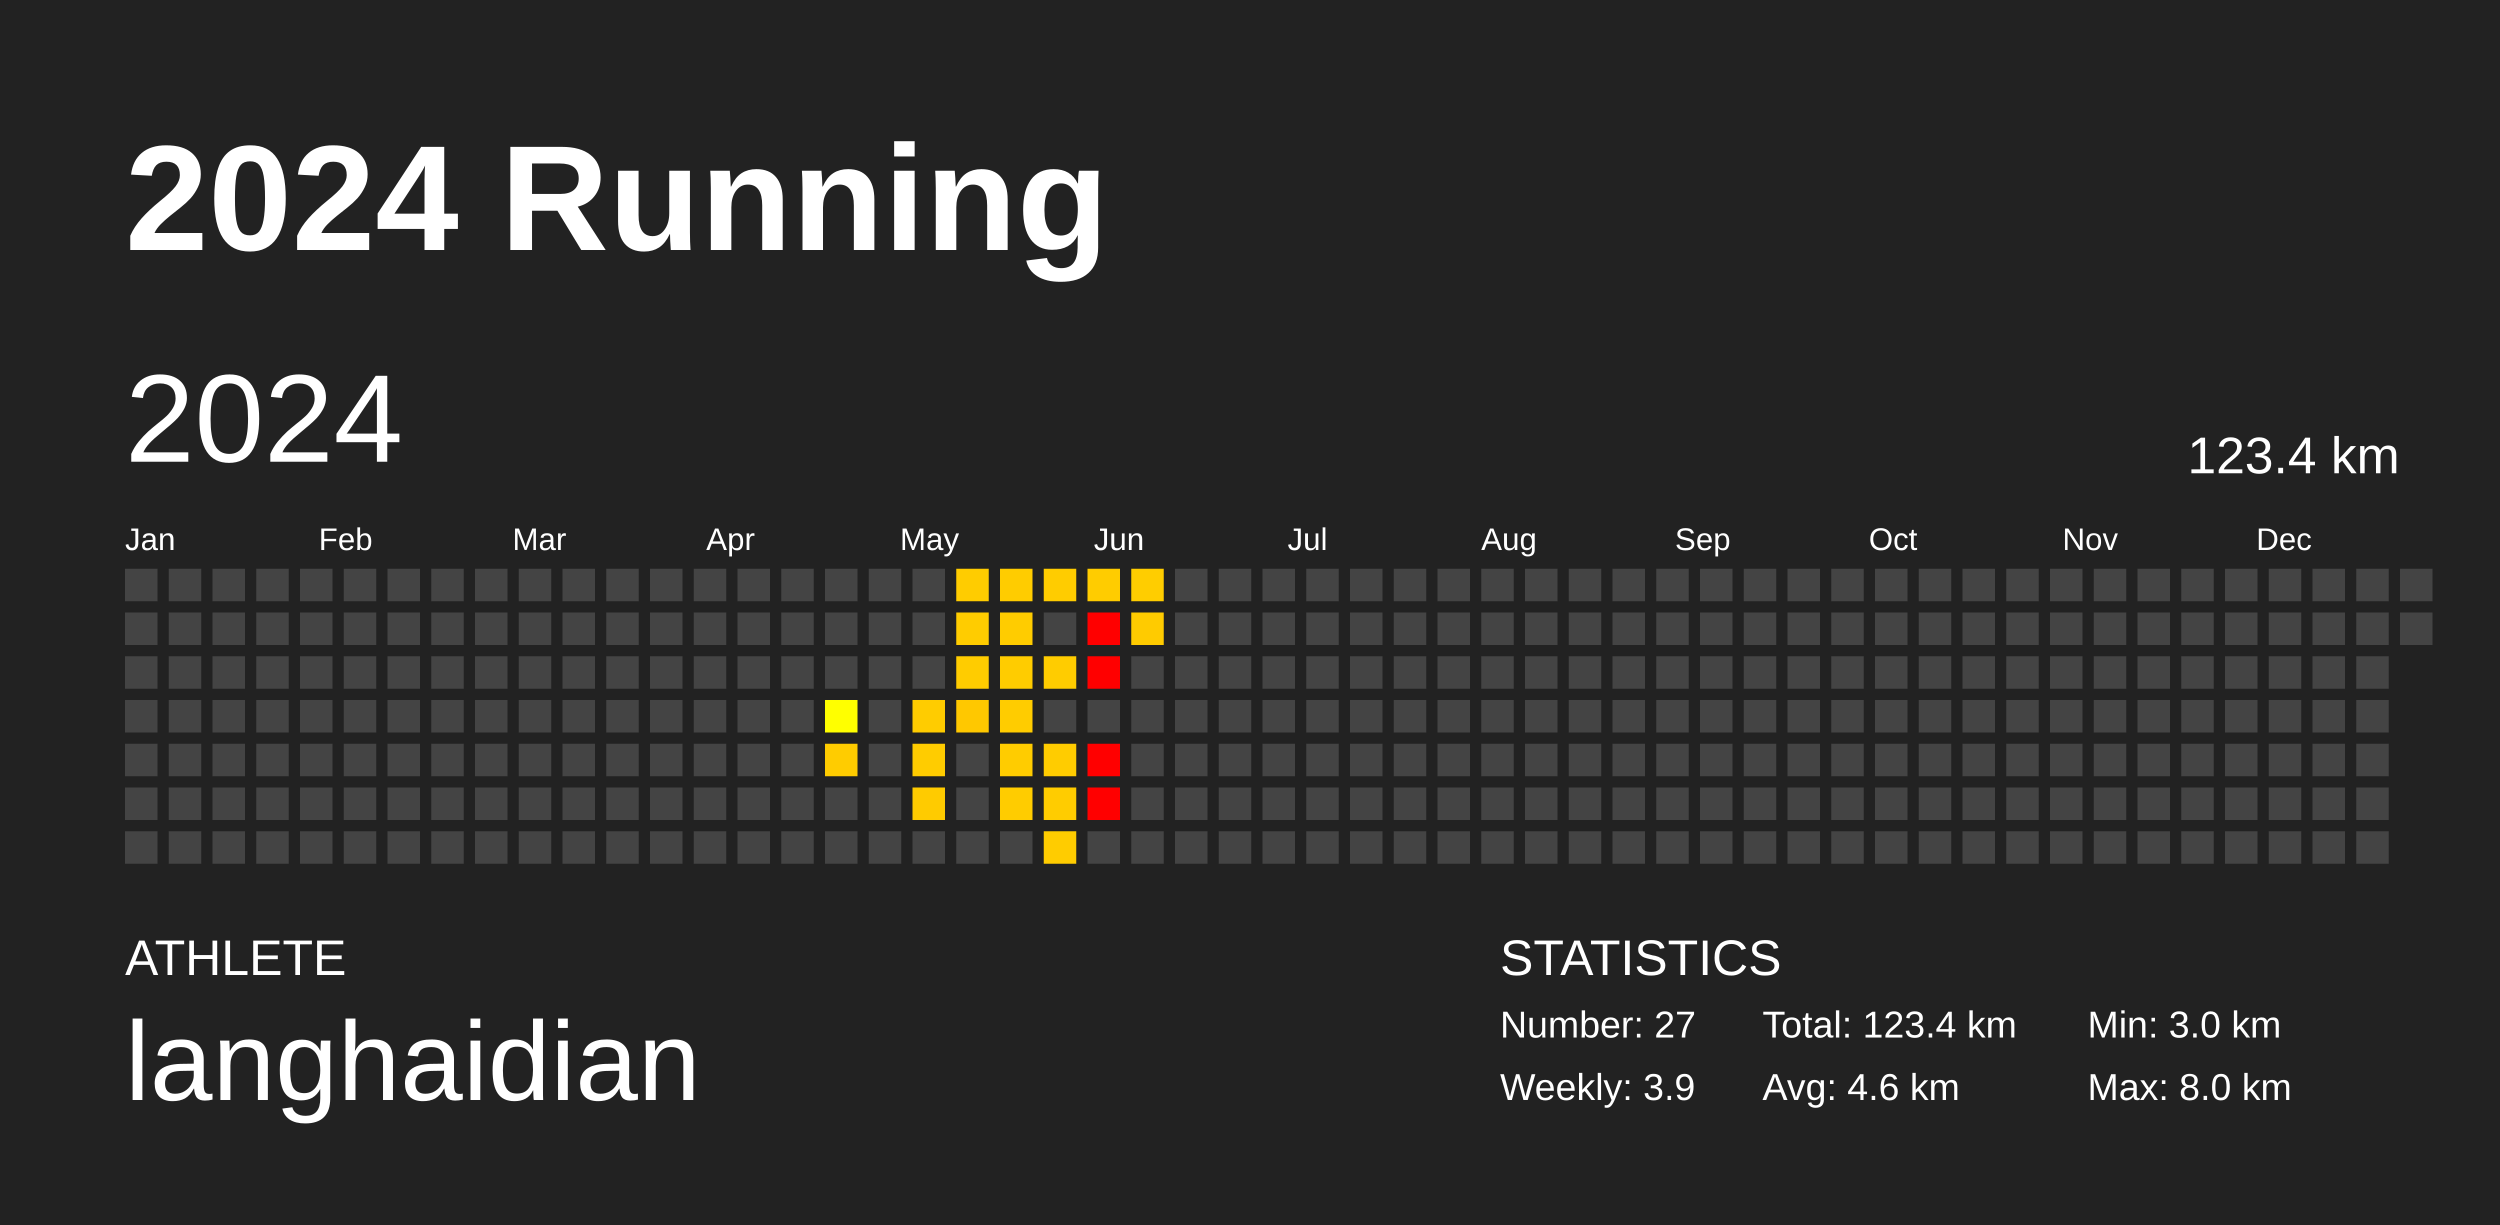
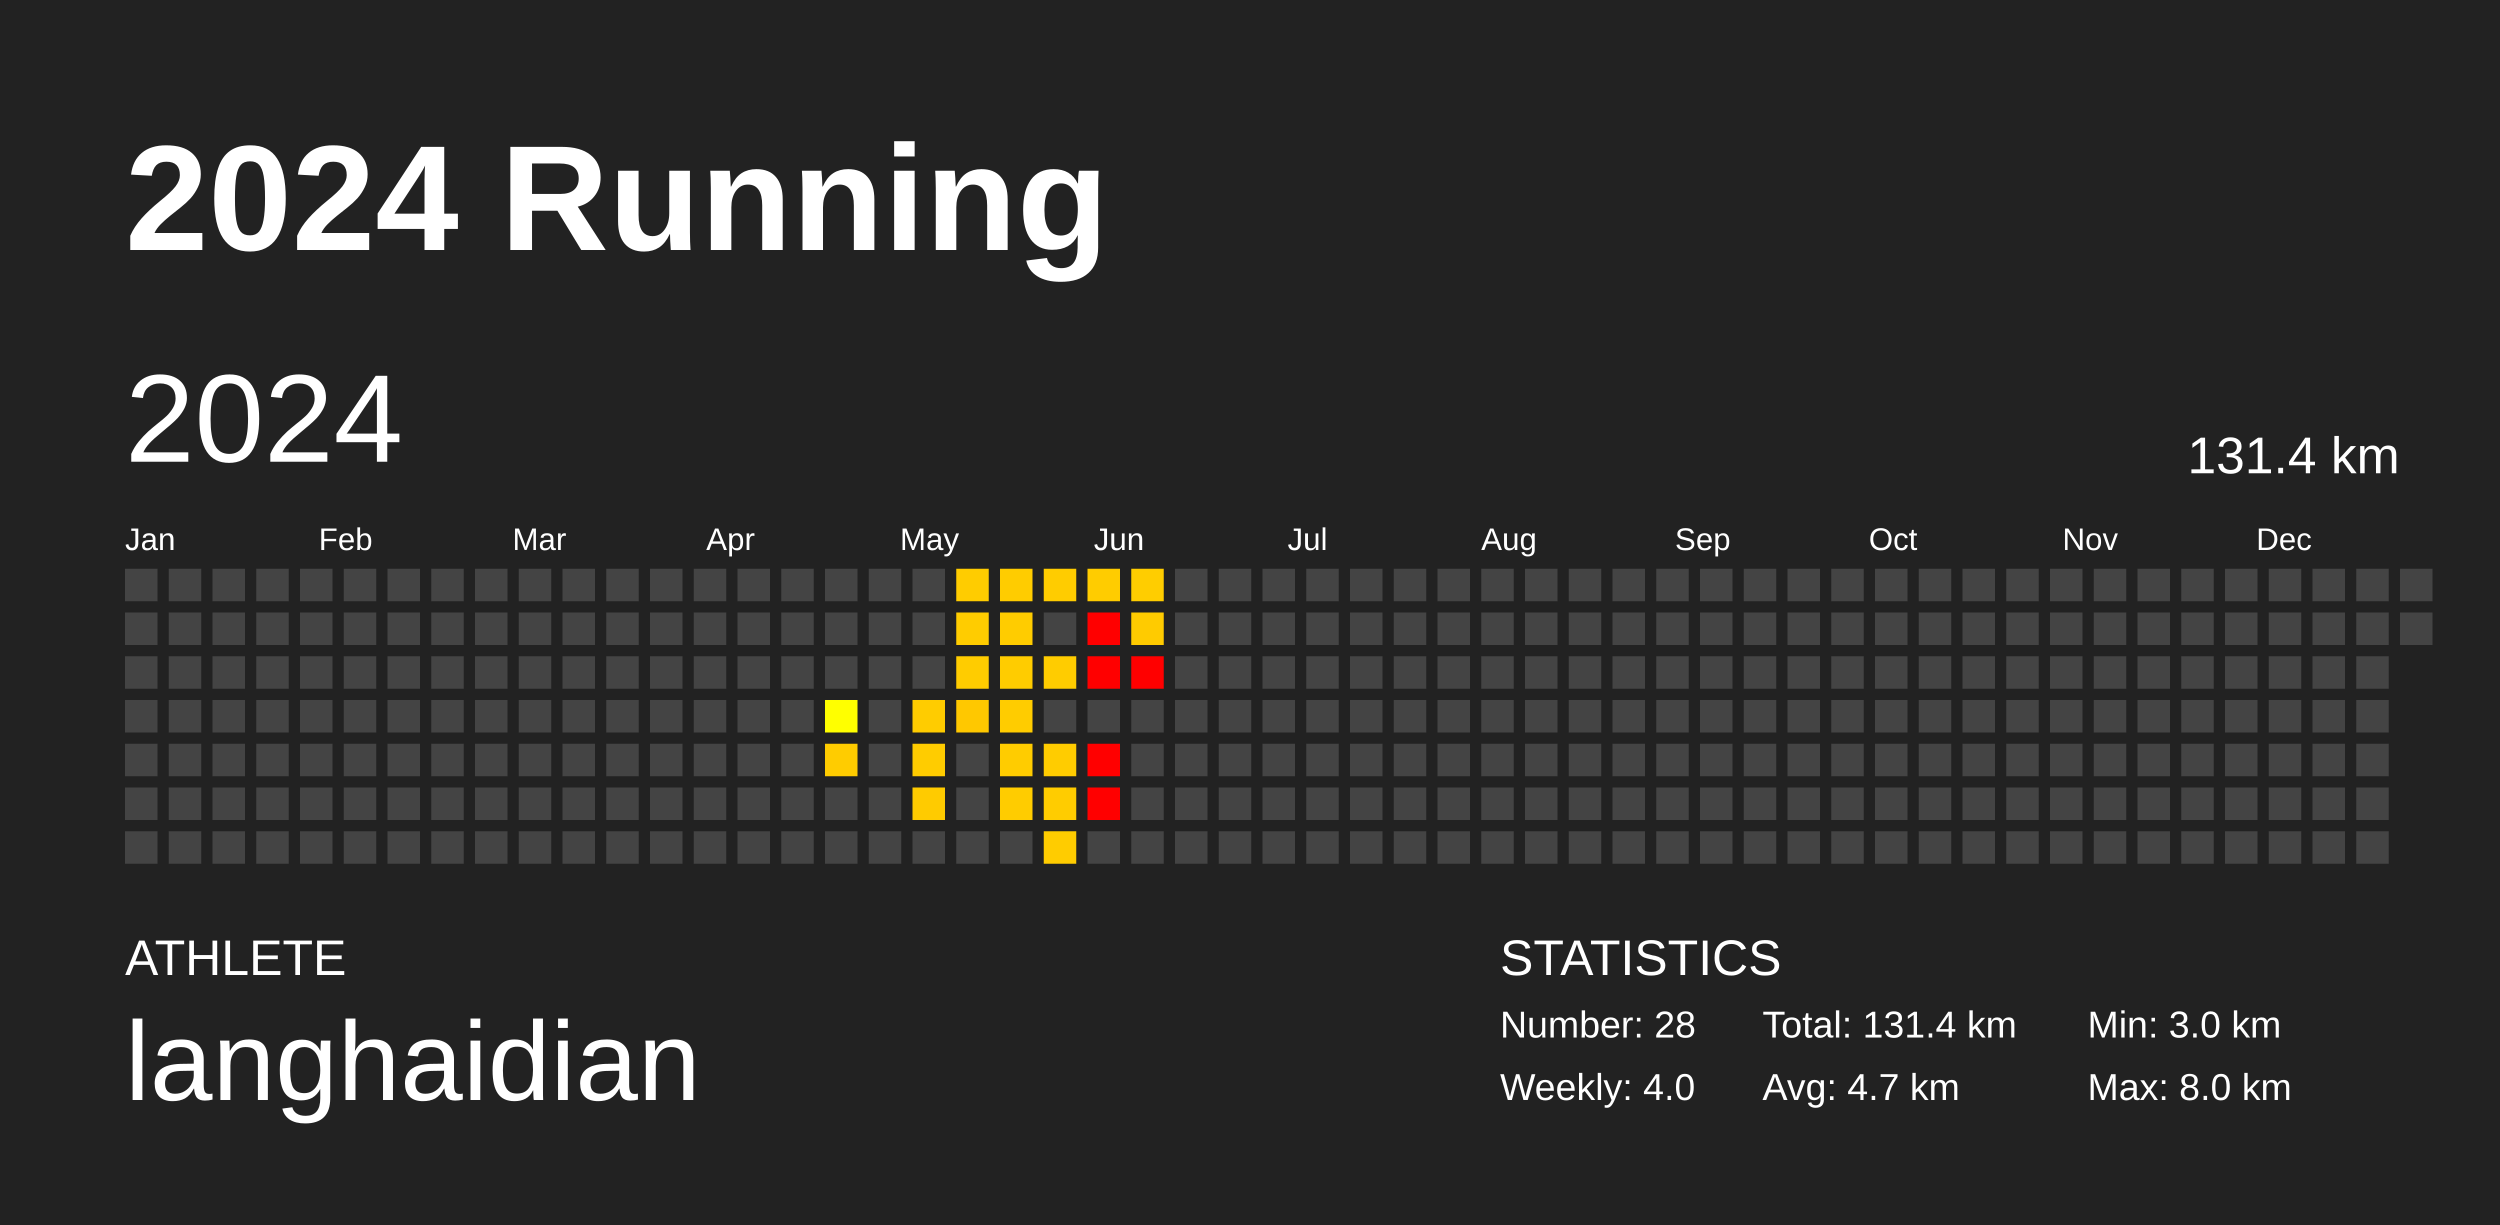
<svg xmlns="http://www.w3.org/2000/svg" baseProfile="full" height="98mm" version="1.1" viewBox="0,0,200,98" width="200mm">
  <defs />
  <rect fill="#222222" height="98" width="200" x="0" y="0" />
  <text fill="#FFFFFF" style="font-size:12px; font-family:Arial; font-weight:bold;" x="10" y="20">2024 Running</text>
  <text fill="#FFFFFF" style="font-size:4px; font-family:Arial" x="10" y="78">ATHLETE</text>
  <text fill="#FFFFFF" style="font-size:9px; font-family:Arial" x="10" y="88">langhaidian</text>
  <text fill="#FFFFFF" style="font-size:4px; font-family:Arial" x="120" y="78">STATISTICS</text>
-   <text fill="#FFFFFF" style="font-size:3px; font-family:Arial" x="120" y="83">Number: 27</text>
-   <text fill="#FFFFFF" style="font-size:3px; font-family:Arial" x="120" y="88">Weekly: 3.9</text>
-   <text fill="#FFFFFF" style="font-size:3px; font-family:Arial" x="141" y="83">Total: 123.4 km</text>
-   <text fill="#FFFFFF" style="font-size:3px; font-family:Arial" x="141" y="88">Avg: 4.6 km</text>
+   <text fill="#FFFFFF" style="font-size:3px; font-family:Arial" x="120" y="83">Number: 28</text>
+   <text fill="#FFFFFF" style="font-size:3px; font-family:Arial" x="120" y="88">Weekly: 4.0</text>
+   <text fill="#FFFFFF" style="font-size:3px; font-family:Arial" x="141" y="83">Total: 131.4 km</text>
+   <text fill="#FFFFFF" style="font-size:3px; font-family:Arial" x="141" y="88">Avg: 4.7 km</text>
  <text fill="#FFFFFF" style="font-size:3px; font-family:Arial" x="167" y="83">Min: 3.0 km</text>
  <text fill="#FFFFFF" style="font-size:3px; font-family:Arial" x="167" y="88">Max: 8.0 km</text>
  <text dominant-baseline="hanging" fill="#FFFFFF" style="font-size:10.0px; font-family:Arial;" x="10" y="30">2024</text>
-   <text dominant-baseline="hanging" fill="#FFFFFF" style="font-size:4.125px; font-family:Arial;" x="175" y="35">123.4 km</text>
+   <text dominant-baseline="hanging" fill="#FFFFFF" style="font-size:4.125px; font-family:Arial;" x="175" y="35">131.4 km</text>
  <text fill="#FFFFFF" style="font-size:2.5px; font-family:Arial" x="10.0" y="44">Jan</text>
  <text fill="#FFFFFF" style="font-size:2.5px; font-family:Arial" x="25.5" y="44">Feb</text>
  <text fill="#FFFFFF" style="font-size:2.5px; font-family:Arial" x="41.0" y="44">Mar</text>
  <text fill="#FFFFFF" style="font-size:2.5px; font-family:Arial" x="56.5" y="44">Apr</text>
  <text fill="#FFFFFF" style="font-size:2.5px; font-family:Arial" x="72.0" y="44">May</text>
  <text fill="#FFFFFF" style="font-size:2.5px; font-family:Arial" x="87.5" y="44">Jun</text>
  <text fill="#FFFFFF" style="font-size:2.5px; font-family:Arial" x="103.0" y="44">Jul</text>
  <text fill="#FFFFFF" style="font-size:2.5px; font-family:Arial" x="118.5" y="44">Aug</text>
  <text fill="#FFFFFF" style="font-size:2.5px; font-family:Arial" x="134.0" y="44">Sep</text>
  <text fill="#FFFFFF" style="font-size:2.5px; font-family:Arial" x="149.5" y="44">Oct</text>
  <text fill="#FFFFFF" style="font-size:2.5px; font-family:Arial" x="165.0" y="44">Nov</text>
  <text fill="#FFFFFF" style="font-size:2.5px; font-family:Arial" x="180.5" y="44">Dec</text>
  <rect fill="#444444" height="2.6" width="2.6" x="10.0" y="45.5" />
  <rect fill="#444444" height="2.6" width="2.6" x="10.0" y="49.0" />
  <rect fill="#444444" height="2.6" width="2.6" x="10.0" y="52.5" />
  <rect fill="#444444" height="2.6" width="2.6" x="10.0" y="56.0" />
  <rect fill="#444444" height="2.6" width="2.6" x="10.0" y="59.5" />
  <rect fill="#444444" height="2.6" width="2.6" x="10.0" y="63.0" />
  <rect fill="#444444" height="2.6" width="2.6" x="10.0" y="66.5" />
  <rect fill="#444444" height="2.6" width="2.6" x="13.5" y="45.5" />
  <rect fill="#444444" height="2.6" width="2.6" x="13.5" y="49.0" />
  <rect fill="#444444" height="2.6" width="2.6" x="13.5" y="52.5" />
  <rect fill="#444444" height="2.6" width="2.6" x="13.5" y="56.0" />
  <rect fill="#444444" height="2.6" width="2.6" x="13.5" y="59.5" />
  <rect fill="#444444" height="2.6" width="2.6" x="13.5" y="63.0" />
  <rect fill="#444444" height="2.6" width="2.6" x="13.5" y="66.5" />
  <rect fill="#444444" height="2.6" width="2.6" x="17.0" y="45.5" />
  <rect fill="#444444" height="2.6" width="2.6" x="17.0" y="49.0" />
  <rect fill="#444444" height="2.6" width="2.6" x="17.0" y="52.5" />
  <rect fill="#444444" height="2.6" width="2.6" x="17.0" y="56.0" />
  <rect fill="#444444" height="2.6" width="2.6" x="17.0" y="59.5" />
  <rect fill="#444444" height="2.6" width="2.6" x="17.0" y="63.0" />
  <rect fill="#444444" height="2.6" width="2.6" x="17.0" y="66.5" />
  <rect fill="#444444" height="2.6" width="2.6" x="20.5" y="45.5" />
  <rect fill="#444444" height="2.6" width="2.6" x="20.5" y="49.0" />
  <rect fill="#444444" height="2.6" width="2.6" x="20.5" y="52.5" />
  <rect fill="#444444" height="2.6" width="2.6" x="20.5" y="56.0" />
  <rect fill="#444444" height="2.6" width="2.6" x="20.5" y="59.5" />
  <rect fill="#444444" height="2.6" width="2.6" x="20.5" y="63.0" />
  <rect fill="#444444" height="2.6" width="2.6" x="20.5" y="66.5" />
  <rect fill="#444444" height="2.6" width="2.6" x="24.0" y="45.5" />
  <rect fill="#444444" height="2.6" width="2.6" x="24.0" y="49.0" />
  <rect fill="#444444" height="2.6" width="2.6" x="24.0" y="52.5" />
  <rect fill="#444444" height="2.6" width="2.6" x="24.0" y="56.0" />
  <rect fill="#444444" height="2.6" width="2.6" x="24.0" y="59.5" />
  <rect fill="#444444" height="2.6" width="2.6" x="24.0" y="63.0" />
  <rect fill="#444444" height="2.6" width="2.6" x="24.0" y="66.5" />
  <rect fill="#444444" height="2.6" width="2.6" x="27.5" y="45.5" />
  <rect fill="#444444" height="2.6" width="2.6" x="27.5" y="49.0" />
  <rect fill="#444444" height="2.6" width="2.6" x="27.5" y="52.5" />
  <rect fill="#444444" height="2.6" width="2.6" x="27.5" y="56.0" />
  <rect fill="#444444" height="2.6" width="2.6" x="27.5" y="59.5" />
  <rect fill="#444444" height="2.6" width="2.6" x="27.5" y="63.0" />
  <rect fill="#444444" height="2.6" width="2.6" x="27.5" y="66.5" />
  <rect fill="#444444" height="2.6" width="2.6" x="31.0" y="45.5" />
  <rect fill="#444444" height="2.6" width="2.6" x="31.0" y="49.0" />
  <rect fill="#444444" height="2.6" width="2.6" x="31.0" y="52.5" />
  <rect fill="#444444" height="2.6" width="2.6" x="31.0" y="56.0" />
  <rect fill="#444444" height="2.6" width="2.6" x="31.0" y="59.5" />
  <rect fill="#444444" height="2.6" width="2.6" x="31.0" y="63.0" />
  <rect fill="#444444" height="2.6" width="2.6" x="31.0" y="66.5" />
  <rect fill="#444444" height="2.6" width="2.6" x="34.5" y="45.5" />
  <rect fill="#444444" height="2.6" width="2.6" x="34.5" y="49.0" />
  <rect fill="#444444" height="2.6" width="2.6" x="34.5" y="52.5" />
  <rect fill="#444444" height="2.6" width="2.6" x="34.5" y="56.0" />
  <rect fill="#444444" height="2.6" width="2.6" x="34.5" y="59.5" />
  <rect fill="#444444" height="2.6" width="2.6" x="34.5" y="63.0" />
  <rect fill="#444444" height="2.6" width="2.6" x="34.5" y="66.5" />
  <rect fill="#444444" height="2.6" width="2.6" x="38.0" y="45.5" />
  <rect fill="#444444" height="2.6" width="2.6" x="38.0" y="49.0" />
  <rect fill="#444444" height="2.6" width="2.6" x="38.0" y="52.5" />
  <rect fill="#444444" height="2.6" width="2.6" x="38.0" y="56.0" />
  <rect fill="#444444" height="2.6" width="2.6" x="38.0" y="59.5" />
  <rect fill="#444444" height="2.6" width="2.6" x="38.0" y="63.0" />
  <rect fill="#444444" height="2.6" width="2.6" x="38.0" y="66.5" />
  <rect fill="#444444" height="2.6" width="2.6" x="41.5" y="45.5" />
  <rect fill="#444444" height="2.6" width="2.6" x="41.5" y="49.0" />
  <rect fill="#444444" height="2.6" width="2.6" x="41.5" y="52.5" />
  <rect fill="#444444" height="2.6" width="2.6" x="41.5" y="56.0" />
  <rect fill="#444444" height="2.6" width="2.6" x="41.5" y="59.5" />
  <rect fill="#444444" height="2.6" width="2.6" x="41.5" y="63.0" />
  <rect fill="#444444" height="2.6" width="2.6" x="41.5" y="66.5" />
  <rect fill="#444444" height="2.6" width="2.6" x="45.0" y="45.5" />
  <rect fill="#444444" height="2.6" width="2.6" x="45.0" y="49.0" />
  <rect fill="#444444" height="2.6" width="2.6" x="45.0" y="52.5" />
  <rect fill="#444444" height="2.6" width="2.6" x="45.0" y="56.0" />
  <rect fill="#444444" height="2.6" width="2.6" x="45.0" y="59.5" />
  <rect fill="#444444" height="2.6" width="2.6" x="45.0" y="63.0" />
  <rect fill="#444444" height="2.6" width="2.6" x="45.0" y="66.5" />
  <rect fill="#444444" height="2.6" width="2.6" x="48.5" y="45.5" />
  <rect fill="#444444" height="2.6" width="2.6" x="48.5" y="49.0" />
  <rect fill="#444444" height="2.6" width="2.6" x="48.5" y="52.5" />
  <rect fill="#444444" height="2.6" width="2.6" x="48.5" y="56.0" />
  <rect fill="#444444" height="2.6" width="2.6" x="48.5" y="59.5" />
  <rect fill="#444444" height="2.6" width="2.6" x="48.5" y="63.0" />
  <rect fill="#444444" height="2.6" width="2.6" x="48.5" y="66.5" />
  <rect fill="#444444" height="2.6" width="2.6" x="52.0" y="45.5" />
  <rect fill="#444444" height="2.6" width="2.6" x="52.0" y="49.0" />
  <rect fill="#444444" height="2.6" width="2.6" x="52.0" y="52.5" />
  <rect fill="#444444" height="2.6" width="2.6" x="52.0" y="56.0" />
  <rect fill="#444444" height="2.6" width="2.6" x="52.0" y="59.5" />
  <rect fill="#444444" height="2.6" width="2.6" x="52.0" y="63.0" />
  <rect fill="#444444" height="2.6" width="2.6" x="52.0" y="66.5" />
  <rect fill="#444444" height="2.6" width="2.6" x="55.5" y="45.5" />
  <rect fill="#444444" height="2.6" width="2.6" x="55.5" y="49.0" />
  <rect fill="#444444" height="2.6" width="2.6" x="55.5" y="52.5" />
  <rect fill="#444444" height="2.6" width="2.6" x="55.5" y="56.0" />
  <rect fill="#444444" height="2.6" width="2.6" x="55.5" y="59.5" />
  <rect fill="#444444" height="2.6" width="2.6" x="55.5" y="63.0" />
  <rect fill="#444444" height="2.6" width="2.6" x="55.5" y="66.5" />
  <rect fill="#444444" height="2.6" width="2.6" x="59.0" y="45.5" />
  <rect fill="#444444" height="2.6" width="2.6" x="59.0" y="49.0" />
  <rect fill="#444444" height="2.6" width="2.6" x="59.0" y="52.5" />
  <rect fill="#444444" height="2.6" width="2.6" x="59.0" y="56.0" />
  <rect fill="#444444" height="2.6" width="2.6" x="59.0" y="59.5" />
  <rect fill="#444444" height="2.6" width="2.6" x="59.0" y="63.0" />
  <rect fill="#444444" height="2.6" width="2.6" x="59.0" y="66.5" />
  <rect fill="#444444" height="2.6" width="2.6" x="62.5" y="45.5" />
  <rect fill="#444444" height="2.6" width="2.6" x="62.5" y="49.0" />
  <rect fill="#444444" height="2.6" width="2.6" x="62.5" y="52.5" />
  <rect fill="#444444" height="2.6" width="2.6" x="62.5" y="56.0" />
  <rect fill="#444444" height="2.6" width="2.6" x="62.5" y="59.5" />
  <rect fill="#444444" height="2.6" width="2.6" x="62.5" y="63.0" />
  <rect fill="#444444" height="2.6" width="2.6" x="62.5" y="66.5" />
  <rect fill="#444444" height="2.6" width="2.6" x="66.0" y="45.5" />
  <rect fill="#444444" height="2.6" width="2.6" x="66.0" y="49.0" />
  <rect fill="#444444" height="2.6" width="2.6" x="66.0" y="52.5" />
  <rect fill="#ffff00" height="2.6" width="2.6" x="66.0" y="56.0" />
  <rect fill="#ffcc00" height="2.6" width="2.6" x="66.0" y="59.5" />
  <rect fill="#444444" height="2.6" width="2.6" x="66.0" y="63.0" />
  <rect fill="#444444" height="2.6" width="2.6" x="66.0" y="66.5" />
  <rect fill="#444444" height="2.6" width="2.6" x="69.5" y="45.5" />
  <rect fill="#444444" height="2.6" width="2.6" x="69.5" y="49.0" />
  <rect fill="#444444" height="2.6" width="2.6" x="69.5" y="52.5" />
  <rect fill="#444444" height="2.6" width="2.6" x="69.5" y="56.0" />
  <rect fill="#444444" height="2.6" width="2.6" x="69.5" y="59.5" />
  <rect fill="#444444" height="2.6" width="2.6" x="69.5" y="63.0" />
  <rect fill="#444444" height="2.6" width="2.6" x="69.5" y="66.5" />
  <rect fill="#444444" height="2.6" width="2.6" x="73.0" y="45.5" />
  <rect fill="#444444" height="2.6" width="2.6" x="73.0" y="49.0" />
  <rect fill="#444444" height="2.6" width="2.6" x="73.0" y="52.5" />
  <rect fill="#ffcc00" height="2.6" width="2.6" x="73.0" y="56.0" />
  <rect fill="#ffcc00" height="2.6" width="2.6" x="73.0" y="59.5" />
  <rect fill="#ffcb00" height="2.6" width="2.6" x="73.0" y="63.0" />
  <rect fill="#444444" height="2.6" width="2.6" x="73.0" y="66.5" />
  <rect fill="#ffcc00" height="2.6" width="2.6" x="76.5" y="45.5" />
  <rect fill="#ffcc00" height="2.6" width="2.6" x="76.5" y="49.0" />
  <rect fill="#ffcc00" height="2.6" width="2.6" x="76.5" y="52.5" />
  <rect fill="#ffc800" height="2.6" width="2.6" x="76.5" y="56.0" />
  <rect fill="#444444" height="2.6" width="2.6" x="76.5" y="59.5" />
  <rect fill="#444444" height="2.6" width="2.6" x="76.5" y="63.0" />
  <rect fill="#444444" height="2.6" width="2.6" x="76.5" y="66.5" />
  <rect fill="#ffcc00" height="2.6" width="2.6" x="80.0" y="45.5" />
  <rect fill="#ffcc00" height="2.6" width="2.6" x="80.0" y="49.0" />
  <rect fill="#ffcc00" height="2.6" width="2.6" x="80.0" y="52.5" />
  <rect fill="#ffcc00" height="2.6" width="2.6" x="80.0" y="56.0" />
  <rect fill="#ffcc00" height="2.6" width="2.6" x="80.0" y="59.5" />
  <rect fill="#ffcc00" height="2.6" width="2.6" x="80.0" y="63.0" />
  <rect fill="#444444" height="2.6" width="2.6" x="80.0" y="66.5" />
  <rect fill="#ffcc00" height="2.6" width="2.6" x="83.5" y="45.5" />
  <rect fill="#444444" height="2.6" width="2.6" x="83.5" y="49.0" />
  <rect fill="#ffcc00" height="2.6" width="2.6" x="83.5" y="52.5" />
  <rect fill="#444444" height="2.6" width="2.6" x="83.5" y="56.0" />
  <rect fill="#ffcc00" height="2.6" width="2.6" x="83.5" y="59.5" />
  <rect fill="#ffcc00" height="2.6" width="2.6" x="83.5" y="63.0" />
  <rect fill="#ffcc00" height="2.6" width="2.6" x="83.5" y="66.5" />
  <rect fill="#ffcc00" height="2.6" width="2.6" x="87.0" y="45.5" />
  <rect fill="#ff0000" height="2.6" width="2.6" x="87.0" y="49.0" />
  <rect fill="#ff0000" height="2.6" width="2.6" x="87.0" y="52.5" />
  <rect fill="#444444" height="2.6" width="2.6" x="87.0" y="56.0" />
  <rect fill="#ff0000" height="2.6" width="2.6" x="87.0" y="59.5" />
  <rect fill="#ff0000" height="2.6" width="2.6" x="87.0" y="63.0" />
  <rect fill="#444444" height="2.6" width="2.6" x="87.0" y="66.5" />
  <rect fill="#ffcd00" height="2.6" width="2.6" x="90.5" y="45.5" />
  <rect fill="#ffcb00" height="2.6" width="2.6" x="90.5" y="49.0" />
-   <rect fill="#444444" height="2.6" width="2.6" x="90.5" y="52.5" />
+   <rect fill="#ff0000" height="2.6" width="2.6" x="90.5" y="52.5" />
  <rect fill="#444444" height="2.6" width="2.6" x="90.5" y="56.0" />
  <rect fill="#444444" height="2.6" width="2.6" x="90.5" y="59.5" />
  <rect fill="#444444" height="2.6" width="2.6" x="90.5" y="63.0" />
  <rect fill="#444444" height="2.6" width="2.6" x="90.5" y="66.5" />
  <rect fill="#444444" height="2.6" width="2.6" x="94.0" y="45.5" />
  <rect fill="#444444" height="2.6" width="2.6" x="94.0" y="49.0" />
  <rect fill="#444444" height="2.6" width="2.6" x="94.0" y="52.5" />
  <rect fill="#444444" height="2.6" width="2.6" x="94.0" y="56.0" />
  <rect fill="#444444" height="2.6" width="2.6" x="94.0" y="59.5" />
  <rect fill="#444444" height="2.6" width="2.6" x="94.0" y="63.0" />
  <rect fill="#444444" height="2.6" width="2.6" x="94.0" y="66.5" />
  <rect fill="#444444" height="2.6" width="2.6" x="97.5" y="45.5" />
  <rect fill="#444444" height="2.6" width="2.6" x="97.5" y="49.0" />
  <rect fill="#444444" height="2.6" width="2.6" x="97.5" y="52.5" />
  <rect fill="#444444" height="2.6" width="2.6" x="97.5" y="56.0" />
  <rect fill="#444444" height="2.6" width="2.6" x="97.5" y="59.5" />
  <rect fill="#444444" height="2.6" width="2.6" x="97.5" y="63.0" />
  <rect fill="#444444" height="2.6" width="2.6" x="97.5" y="66.5" />
  <rect fill="#444444" height="2.6" width="2.6" x="101.0" y="45.5" />
  <rect fill="#444444" height="2.6" width="2.6" x="101.0" y="49.0" />
  <rect fill="#444444" height="2.6" width="2.6" x="101.0" y="52.5" />
  <rect fill="#444444" height="2.6" width="2.6" x="101.0" y="56.0" />
  <rect fill="#444444" height="2.6" width="2.6" x="101.0" y="59.5" />
  <rect fill="#444444" height="2.6" width="2.6" x="101.0" y="63.0" />
  <rect fill="#444444" height="2.6" width="2.6" x="101.0" y="66.5" />
  <rect fill="#444444" height="2.6" width="2.6" x="104.5" y="45.5" />
  <rect fill="#444444" height="2.6" width="2.6" x="104.5" y="49.0" />
  <rect fill="#444444" height="2.6" width="2.6" x="104.5" y="52.5" />
  <rect fill="#444444" height="2.6" width="2.6" x="104.5" y="56.0" />
  <rect fill="#444444" height="2.6" width="2.6" x="104.5" y="59.5" />
  <rect fill="#444444" height="2.6" width="2.6" x="104.5" y="63.0" />
  <rect fill="#444444" height="2.6" width="2.6" x="104.5" y="66.5" />
  <rect fill="#444444" height="2.6" width="2.6" x="108.0" y="45.5" />
  <rect fill="#444444" height="2.6" width="2.6" x="108.0" y="49.0" />
  <rect fill="#444444" height="2.6" width="2.6" x="108.0" y="52.5" />
  <rect fill="#444444" height="2.6" width="2.6" x="108.0" y="56.0" />
  <rect fill="#444444" height="2.6" width="2.6" x="108.0" y="59.5" />
  <rect fill="#444444" height="2.6" width="2.6" x="108.0" y="63.0" />
  <rect fill="#444444" height="2.6" width="2.6" x="108.0" y="66.5" />
  <rect fill="#444444" height="2.6" width="2.6" x="111.5" y="45.5" />
  <rect fill="#444444" height="2.6" width="2.6" x="111.5" y="49.0" />
  <rect fill="#444444" height="2.6" width="2.6" x="111.5" y="52.5" />
  <rect fill="#444444" height="2.6" width="2.6" x="111.5" y="56.0" />
  <rect fill="#444444" height="2.6" width="2.6" x="111.5" y="59.5" />
  <rect fill="#444444" height="2.6" width="2.6" x="111.5" y="63.0" />
  <rect fill="#444444" height="2.6" width="2.6" x="111.5" y="66.5" />
  <rect fill="#444444" height="2.6" width="2.6" x="115.0" y="45.5" />
  <rect fill="#444444" height="2.6" width="2.6" x="115.0" y="49.0" />
  <rect fill="#444444" height="2.6" width="2.6" x="115.0" y="52.5" />
  <rect fill="#444444" height="2.6" width="2.6" x="115.0" y="56.0" />
  <rect fill="#444444" height="2.6" width="2.6" x="115.0" y="59.5" />
  <rect fill="#444444" height="2.6" width="2.6" x="115.0" y="63.0" />
  <rect fill="#444444" height="2.6" width="2.6" x="115.0" y="66.5" />
  <rect fill="#444444" height="2.6" width="2.6" x="118.5" y="45.5" />
  <rect fill="#444444" height="2.6" width="2.6" x="118.5" y="49.0" />
  <rect fill="#444444" height="2.6" width="2.6" x="118.5" y="52.5" />
  <rect fill="#444444" height="2.6" width="2.6" x="118.5" y="56.0" />
  <rect fill="#444444" height="2.6" width="2.6" x="118.5" y="59.5" />
  <rect fill="#444444" height="2.6" width="2.6" x="118.5" y="63.0" />
  <rect fill="#444444" height="2.6" width="2.6" x="118.5" y="66.5" />
  <rect fill="#444444" height="2.6" width="2.6" x="122.0" y="45.5" />
  <rect fill="#444444" height="2.6" width="2.6" x="122.0" y="49.0" />
  <rect fill="#444444" height="2.6" width="2.6" x="122.0" y="52.5" />
  <rect fill="#444444" height="2.6" width="2.6" x="122.0" y="56.0" />
  <rect fill="#444444" height="2.6" width="2.6" x="122.0" y="59.5" />
  <rect fill="#444444" height="2.6" width="2.6" x="122.0" y="63.0" />
  <rect fill="#444444" height="2.6" width="2.6" x="122.0" y="66.5" />
  <rect fill="#444444" height="2.6" width="2.6" x="125.5" y="45.5" />
  <rect fill="#444444" height="2.6" width="2.6" x="125.5" y="49.0" />
  <rect fill="#444444" height="2.6" width="2.6" x="125.5" y="52.5" />
  <rect fill="#444444" height="2.6" width="2.6" x="125.5" y="56.0" />
  <rect fill="#444444" height="2.6" width="2.6" x="125.5" y="59.5" />
  <rect fill="#444444" height="2.6" width="2.6" x="125.5" y="63.0" />
  <rect fill="#444444" height="2.6" width="2.6" x="125.5" y="66.5" />
  <rect fill="#444444" height="2.6" width="2.6" x="129.0" y="45.5" />
  <rect fill="#444444" height="2.6" width="2.6" x="129.0" y="49.0" />
  <rect fill="#444444" height="2.6" width="2.6" x="129.0" y="52.5" />
  <rect fill="#444444" height="2.6" width="2.6" x="129.0" y="56.0" />
  <rect fill="#444444" height="2.6" width="2.6" x="129.0" y="59.5" />
  <rect fill="#444444" height="2.6" width="2.6" x="129.0" y="63.0" />
  <rect fill="#444444" height="2.6" width="2.6" x="129.0" y="66.5" />
  <rect fill="#444444" height="2.6" width="2.6" x="132.5" y="45.5" />
  <rect fill="#444444" height="2.6" width="2.6" x="132.5" y="49.0" />
  <rect fill="#444444" height="2.6" width="2.6" x="132.5" y="52.5" />
  <rect fill="#444444" height="2.6" width="2.6" x="132.5" y="56.0" />
  <rect fill="#444444" height="2.6" width="2.6" x="132.5" y="59.5" />
  <rect fill="#444444" height="2.6" width="2.6" x="132.5" y="63.0" />
  <rect fill="#444444" height="2.6" width="2.6" x="132.5" y="66.5" />
  <rect fill="#444444" height="2.6" width="2.6" x="136.0" y="45.5" />
  <rect fill="#444444" height="2.6" width="2.6" x="136.0" y="49.0" />
  <rect fill="#444444" height="2.6" width="2.6" x="136.0" y="52.5" />
  <rect fill="#444444" height="2.6" width="2.6" x="136.0" y="56.0" />
  <rect fill="#444444" height="2.6" width="2.6" x="136.0" y="59.5" />
  <rect fill="#444444" height="2.6" width="2.6" x="136.0" y="63.0" />
  <rect fill="#444444" height="2.6" width="2.6" x="136.0" y="66.5" />
  <rect fill="#444444" height="2.6" width="2.6" x="139.5" y="45.5" />
  <rect fill="#444444" height="2.6" width="2.6" x="139.5" y="49.0" />
  <rect fill="#444444" height="2.6" width="2.6" x="139.5" y="52.5" />
  <rect fill="#444444" height="2.6" width="2.6" x="139.5" y="56.0" />
  <rect fill="#444444" height="2.6" width="2.6" x="139.5" y="59.5" />
  <rect fill="#444444" height="2.6" width="2.6" x="139.5" y="63.0" />
  <rect fill="#444444" height="2.6" width="2.6" x="139.5" y="66.5" />
  <rect fill="#444444" height="2.6" width="2.6" x="143.0" y="45.5" />
  <rect fill="#444444" height="2.6" width="2.6" x="143.0" y="49.0" />
  <rect fill="#444444" height="2.6" width="2.6" x="143.0" y="52.5" />
  <rect fill="#444444" height="2.6" width="2.6" x="143.0" y="56.0" />
  <rect fill="#444444" height="2.6" width="2.6" x="143.0" y="59.5" />
  <rect fill="#444444" height="2.6" width="2.6" x="143.0" y="63.0" />
  <rect fill="#444444" height="2.6" width="2.6" x="143.0" y="66.5" />
  <rect fill="#444444" height="2.6" width="2.6" x="146.5" y="45.5" />
  <rect fill="#444444" height="2.6" width="2.6" x="146.5" y="49.0" />
  <rect fill="#444444" height="2.6" width="2.6" x="146.5" y="52.5" />
  <rect fill="#444444" height="2.6" width="2.6" x="146.5" y="56.0" />
  <rect fill="#444444" height="2.6" width="2.6" x="146.5" y="59.5" />
  <rect fill="#444444" height="2.6" width="2.6" x="146.5" y="63.0" />
  <rect fill="#444444" height="2.6" width="2.6" x="146.5" y="66.5" />
  <rect fill="#444444" height="2.6" width="2.6" x="150.0" y="45.5" />
  <rect fill="#444444" height="2.6" width="2.6" x="150.0" y="49.0" />
  <rect fill="#444444" height="2.6" width="2.6" x="150.0" y="52.5" />
  <rect fill="#444444" height="2.6" width="2.6" x="150.0" y="56.0" />
  <rect fill="#444444" height="2.6" width="2.6" x="150.0" y="59.5" />
  <rect fill="#444444" height="2.6" width="2.6" x="150.0" y="63.0" />
  <rect fill="#444444" height="2.6" width="2.6" x="150.0" y="66.5" />
  <rect fill="#444444" height="2.6" width="2.6" x="153.5" y="45.5" />
  <rect fill="#444444" height="2.6" width="2.6" x="153.5" y="49.0" />
  <rect fill="#444444" height="2.6" width="2.6" x="153.5" y="52.5" />
  <rect fill="#444444" height="2.6" width="2.6" x="153.5" y="56.0" />
  <rect fill="#444444" height="2.6" width="2.6" x="153.5" y="59.5" />
  <rect fill="#444444" height="2.6" width="2.6" x="153.5" y="63.0" />
  <rect fill="#444444" height="2.6" width="2.6" x="153.5" y="66.5" />
  <rect fill="#444444" height="2.6" width="2.6" x="157.0" y="45.5" />
  <rect fill="#444444" height="2.6" width="2.6" x="157.0" y="49.0" />
  <rect fill="#444444" height="2.6" width="2.6" x="157.0" y="52.5" />
  <rect fill="#444444" height="2.6" width="2.6" x="157.0" y="56.0" />
  <rect fill="#444444" height="2.6" width="2.6" x="157.0" y="59.5" />
  <rect fill="#444444" height="2.6" width="2.6" x="157.0" y="63.0" />
  <rect fill="#444444" height="2.6" width="2.6" x="157.0" y="66.5" />
  <rect fill="#444444" height="2.6" width="2.6" x="160.5" y="45.5" />
  <rect fill="#444444" height="2.6" width="2.6" x="160.5" y="49.0" />
  <rect fill="#444444" height="2.6" width="2.6" x="160.5" y="52.5" />
  <rect fill="#444444" height="2.6" width="2.6" x="160.5" y="56.0" />
  <rect fill="#444444" height="2.6" width="2.6" x="160.5" y="59.5" />
  <rect fill="#444444" height="2.6" width="2.6" x="160.5" y="63.0" />
  <rect fill="#444444" height="2.6" width="2.6" x="160.5" y="66.5" />
  <rect fill="#444444" height="2.6" width="2.6" x="164.0" y="45.5" />
  <rect fill="#444444" height="2.6" width="2.6" x="164.0" y="49.0" />
  <rect fill="#444444" height="2.6" width="2.6" x="164.0" y="52.5" />
  <rect fill="#444444" height="2.6" width="2.6" x="164.0" y="56.0" />
  <rect fill="#444444" height="2.6" width="2.6" x="164.0" y="59.5" />
  <rect fill="#444444" height="2.6" width="2.6" x="164.0" y="63.0" />
  <rect fill="#444444" height="2.6" width="2.6" x="164.0" y="66.5" />
  <rect fill="#444444" height="2.6" width="2.6" x="167.5" y="45.5" />
  <rect fill="#444444" height="2.6" width="2.6" x="167.5" y="49.0" />
  <rect fill="#444444" height="2.6" width="2.6" x="167.5" y="52.5" />
  <rect fill="#444444" height="2.6" width="2.6" x="167.5" y="56.0" />
  <rect fill="#444444" height="2.6" width="2.6" x="167.5" y="59.5" />
  <rect fill="#444444" height="2.6" width="2.6" x="167.5" y="63.0" />
  <rect fill="#444444" height="2.6" width="2.6" x="167.5" y="66.5" />
  <rect fill="#444444" height="2.6" width="2.6" x="171.0" y="45.5" />
  <rect fill="#444444" height="2.6" width="2.6" x="171.0" y="49.0" />
  <rect fill="#444444" height="2.6" width="2.6" x="171.0" y="52.5" />
  <rect fill="#444444" height="2.6" width="2.6" x="171.0" y="56.0" />
  <rect fill="#444444" height="2.6" width="2.6" x="171.0" y="59.5" />
  <rect fill="#444444" height="2.6" width="2.6" x="171.0" y="63.0" />
  <rect fill="#444444" height="2.6" width="2.6" x="171.0" y="66.5" />
  <rect fill="#444444" height="2.6" width="2.6" x="174.5" y="45.5" />
  <rect fill="#444444" height="2.6" width="2.6" x="174.5" y="49.0" />
  <rect fill="#444444" height="2.6" width="2.6" x="174.5" y="52.5" />
  <rect fill="#444444" height="2.6" width="2.6" x="174.5" y="56.0" />
  <rect fill="#444444" height="2.6" width="2.6" x="174.5" y="59.5" />
  <rect fill="#444444" height="2.6" width="2.6" x="174.5" y="63.0" />
  <rect fill="#444444" height="2.6" width="2.6" x="174.5" y="66.5" />
  <rect fill="#444444" height="2.6" width="2.6" x="178.0" y="45.5" />
  <rect fill="#444444" height="2.6" width="2.6" x="178.0" y="49.0" />
  <rect fill="#444444" height="2.6" width="2.6" x="178.0" y="52.5" />
  <rect fill="#444444" height="2.6" width="2.6" x="178.0" y="56.0" />
  <rect fill="#444444" height="2.6" width="2.6" x="178.0" y="59.5" />
  <rect fill="#444444" height="2.6" width="2.6" x="178.0" y="63.0" />
  <rect fill="#444444" height="2.6" width="2.6" x="178.0" y="66.5" />
  <rect fill="#444444" height="2.6" width="2.6" x="181.5" y="45.5" />
  <rect fill="#444444" height="2.6" width="2.6" x="181.5" y="49.0" />
  <rect fill="#444444" height="2.6" width="2.6" x="181.5" y="52.5" />
  <rect fill="#444444" height="2.6" width="2.6" x="181.5" y="56.0" />
  <rect fill="#444444" height="2.6" width="2.6" x="181.5" y="59.5" />
  <rect fill="#444444" height="2.6" width="2.6" x="181.5" y="63.0" />
  <rect fill="#444444" height="2.6" width="2.6" x="181.5" y="66.5" />
  <rect fill="#444444" height="2.6" width="2.6" x="185.0" y="45.5" />
  <rect fill="#444444" height="2.6" width="2.6" x="185.0" y="49.0" />
  <rect fill="#444444" height="2.6" width="2.6" x="185.0" y="52.5" />
  <rect fill="#444444" height="2.6" width="2.6" x="185.0" y="56.0" />
  <rect fill="#444444" height="2.6" width="2.6" x="185.0" y="59.5" />
  <rect fill="#444444" height="2.6" width="2.6" x="185.0" y="63.0" />
  <rect fill="#444444" height="2.6" width="2.6" x="185.0" y="66.5" />
  <rect fill="#444444" height="2.6" width="2.6" x="188.5" y="45.5" />
  <rect fill="#444444" height="2.6" width="2.6" x="188.5" y="49.0" />
  <rect fill="#444444" height="2.6" width="2.6" x="188.5" y="52.5" />
  <rect fill="#444444" height="2.6" width="2.6" x="188.5" y="56.0" />
  <rect fill="#444444" height="2.6" width="2.6" x="188.5" y="59.5" />
  <rect fill="#444444" height="2.6" width="2.6" x="188.5" y="63.0" />
  <rect fill="#444444" height="2.6" width="2.6" x="188.5" y="66.5" />
  <rect fill="#444444" height="2.6" width="2.6" x="192.0" y="45.5" />
  <rect fill="#444444" height="2.6" width="2.6" x="192.0" y="49.0" />
</svg>
